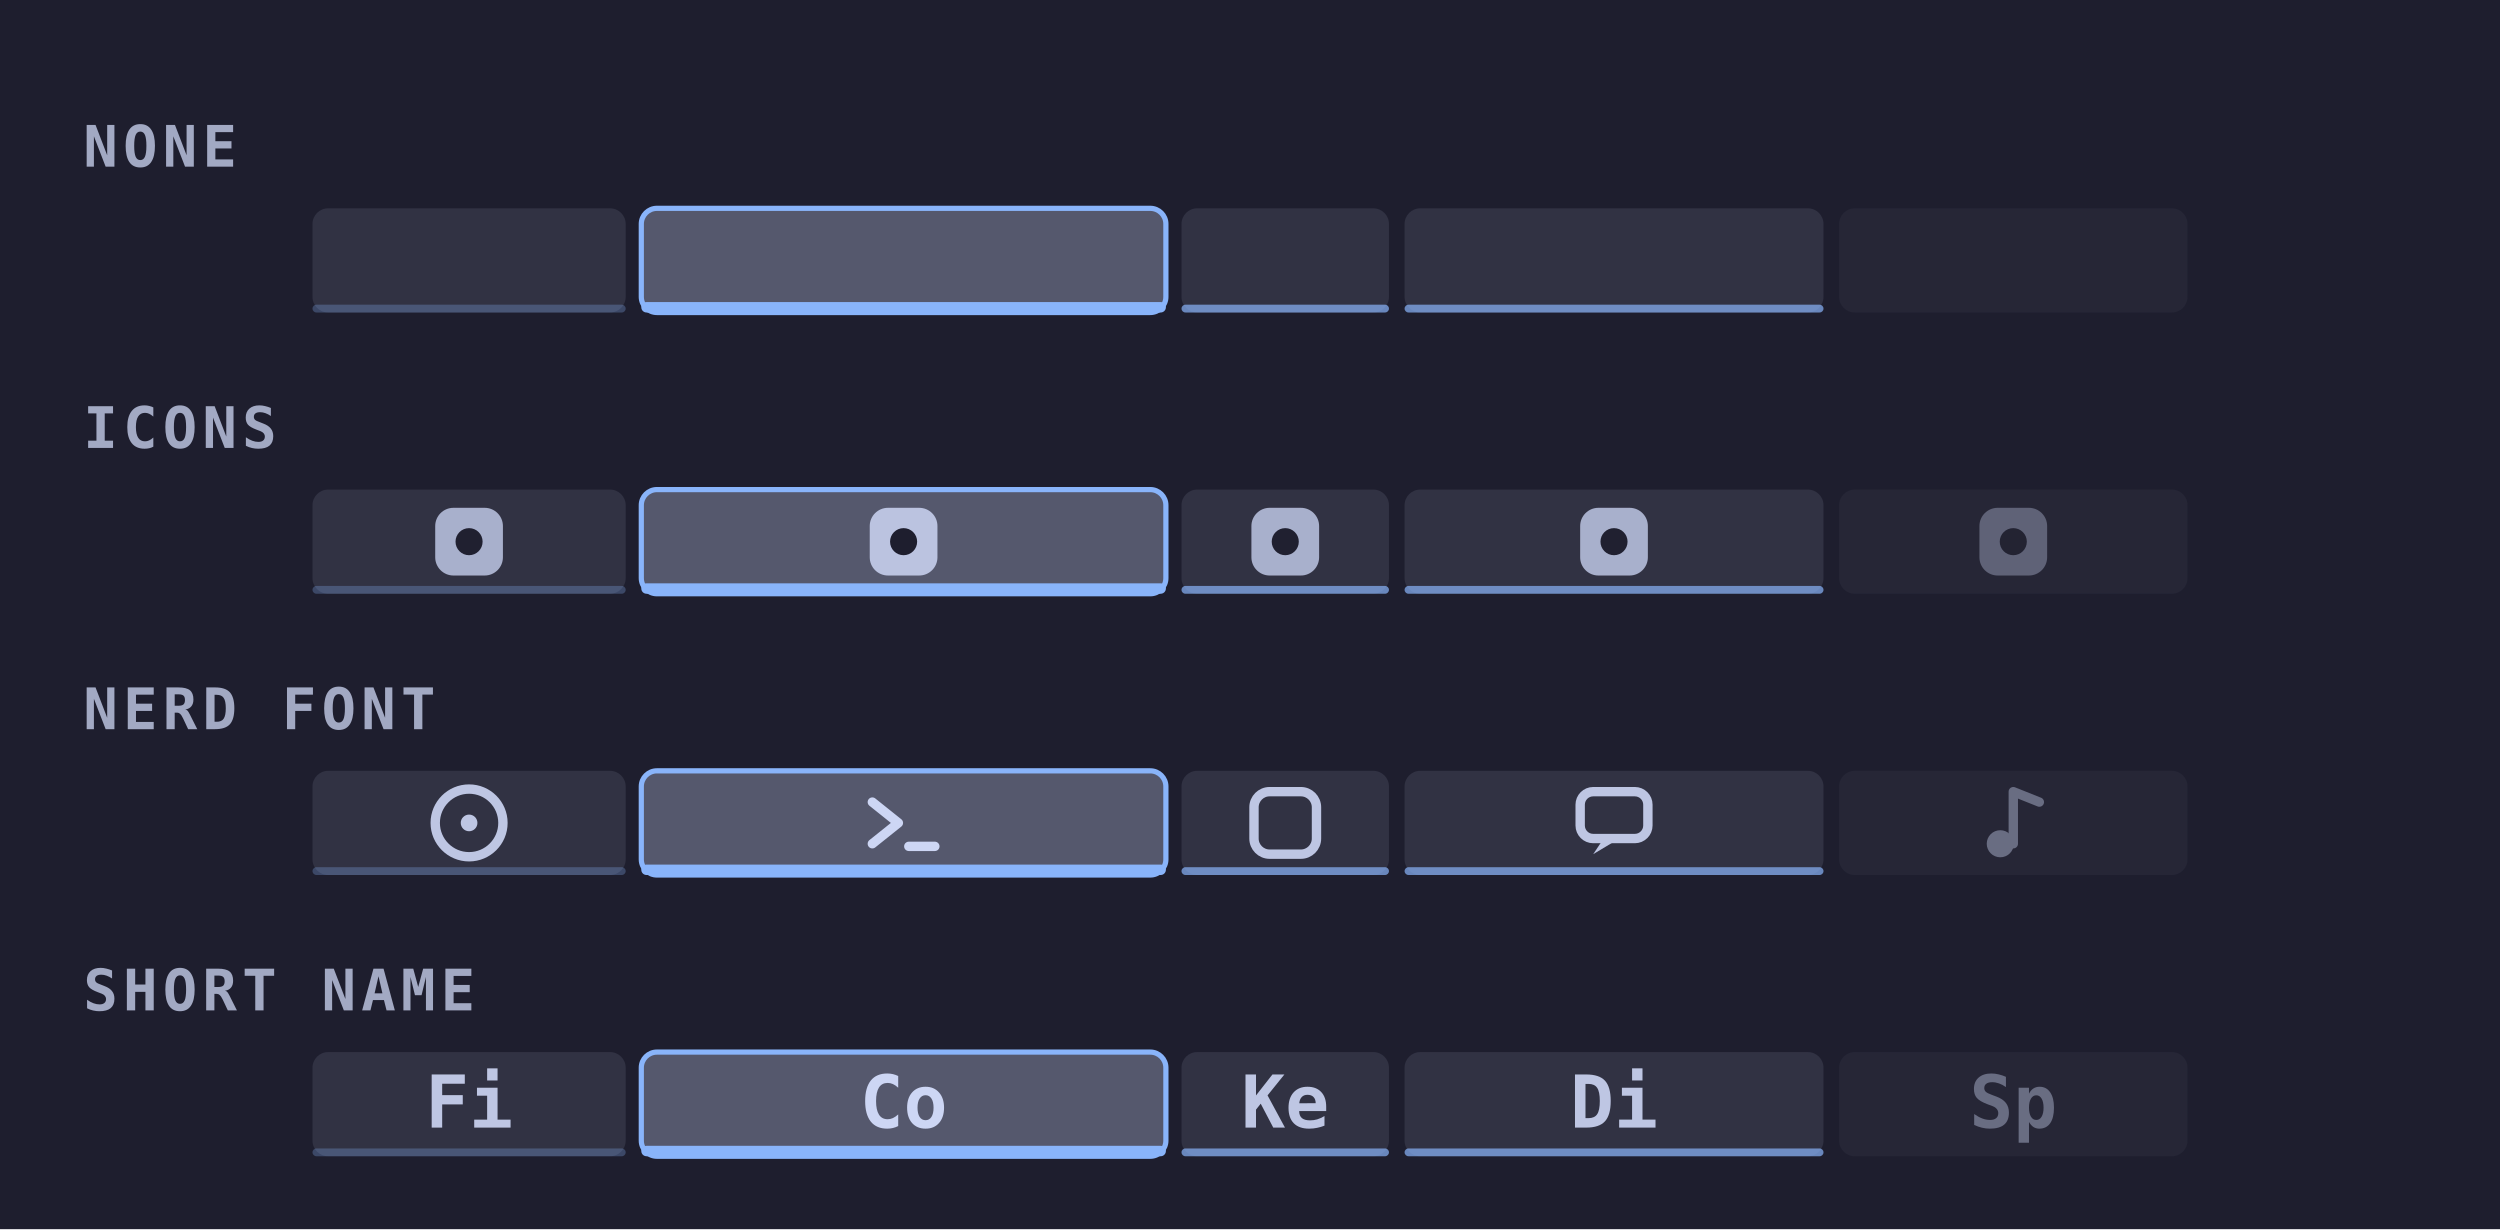
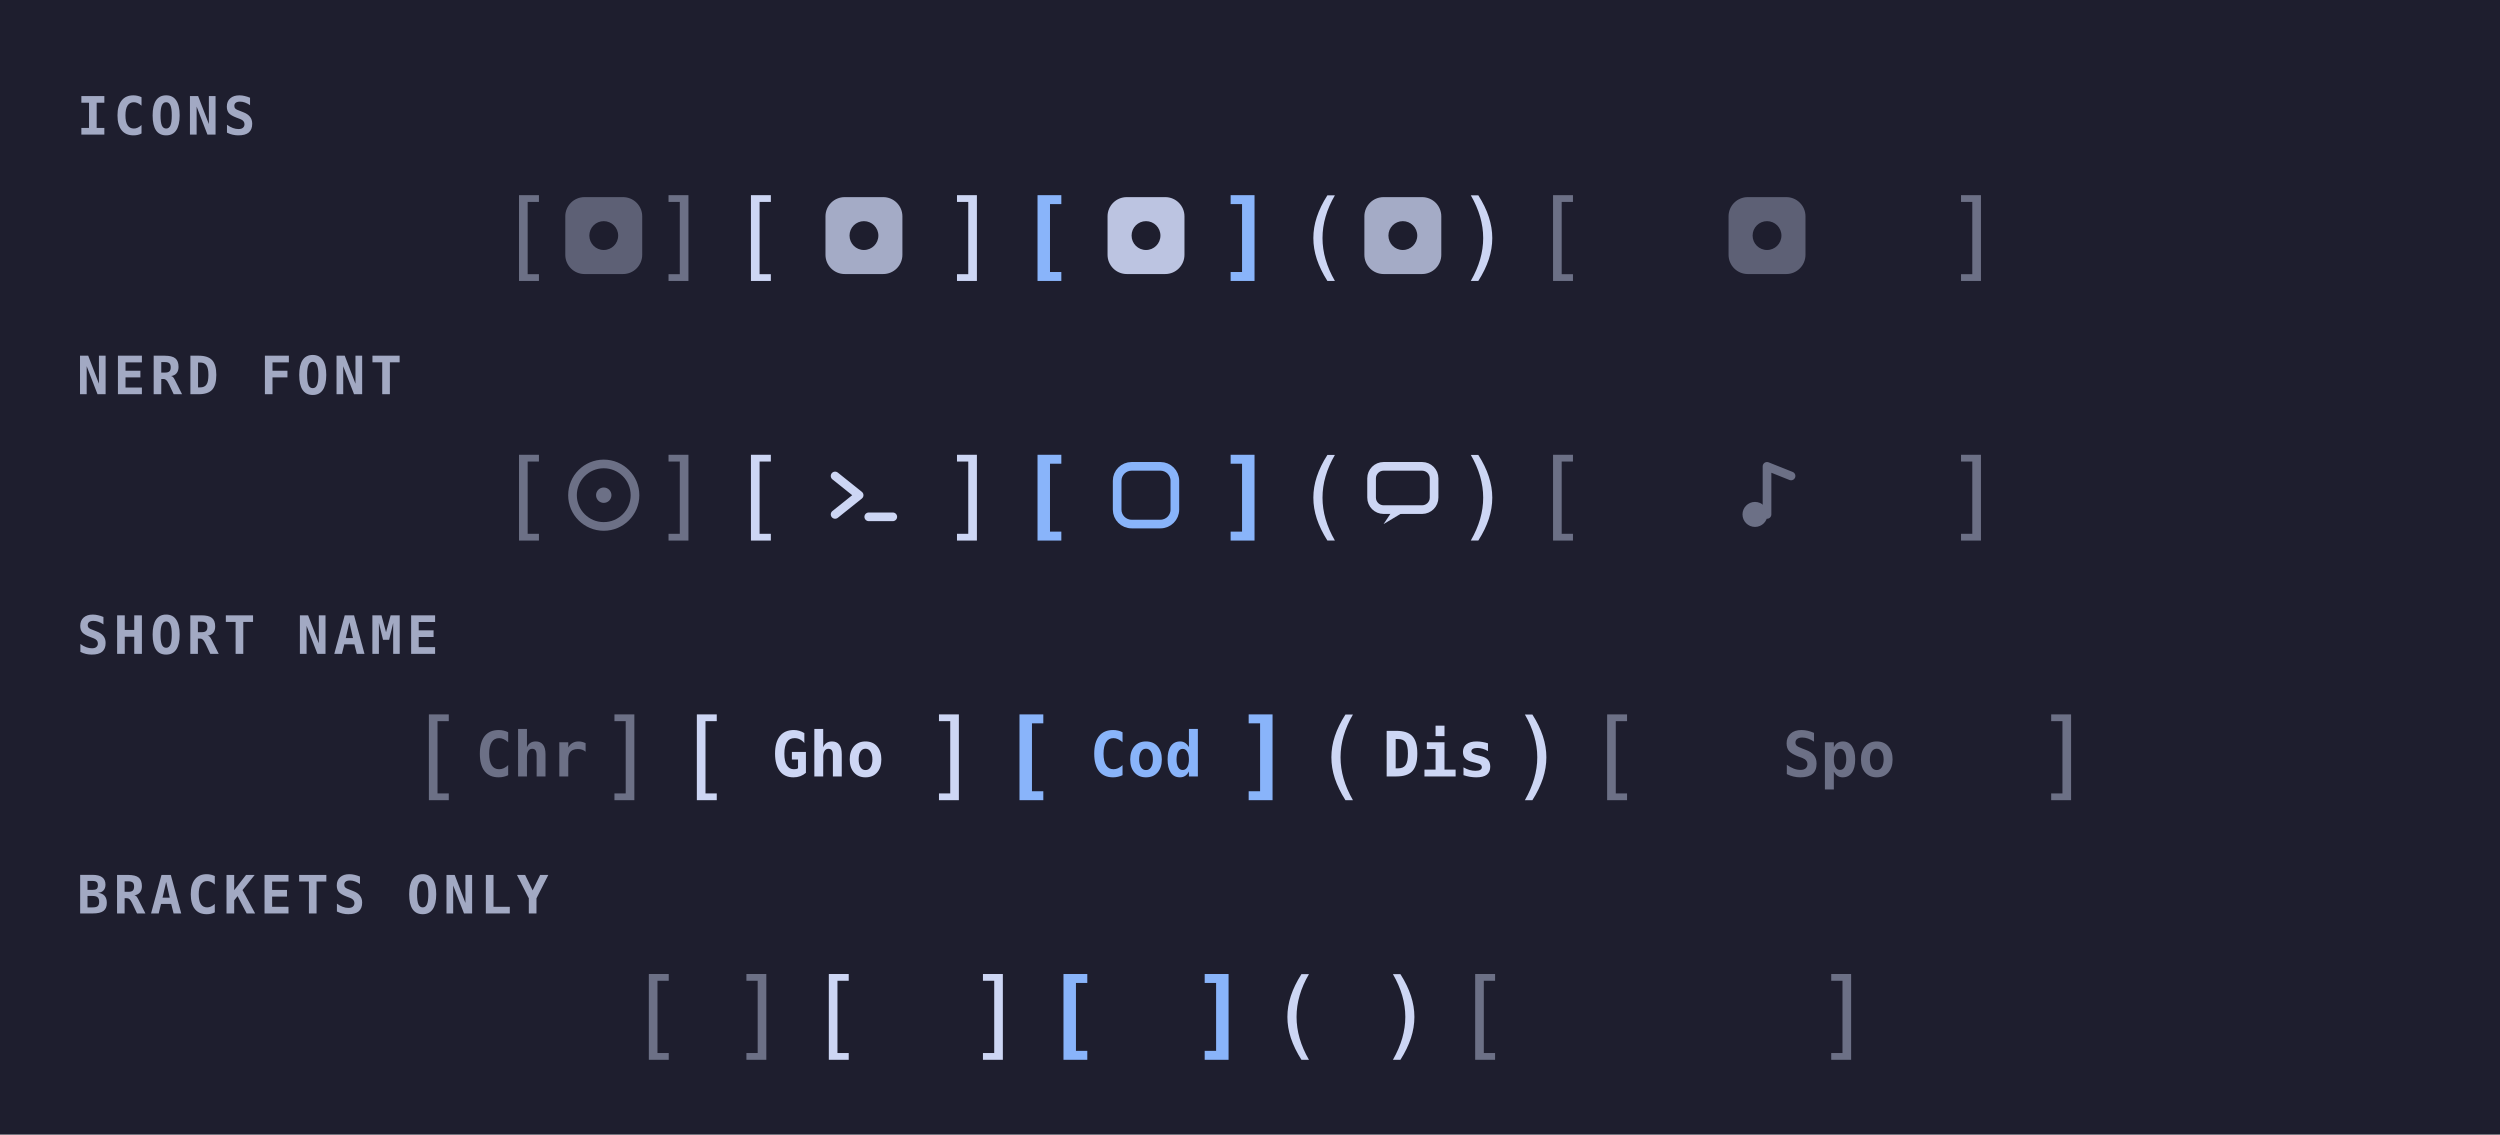
- <svg xmlns="http://www.w3.org/2000/svg" width="480" height="236" viewBox="0 0 480 236" font-family="monospace">
-   <rect width="480" height="236" fill="#1e1e2e" />
-   <text x="16" y="32" font-size="11" fill="rgba(205,214,244,0.750)" font-weight="700" letter-spacing="1">NONE</text>
-   <rect x="60.00" y="40.00" width="60.13" height="20" rx="3" fill="rgba(205,214,244,0.110)" stroke="none" stroke-width="0" opacity="1.00" />
-   <rect x="60.00" y="58.50" width="60.13" height="1.5" rx="0.75" fill="#89b4fa" opacity="0.28" />
-   <rect x="123.13" y="40.00" width="100.72" height="20" rx="3" fill="rgba(205,214,244,0.320)" stroke="#89b4fa" stroke-width="1" opacity="1.00" />
-   <rect x="123.13" y="58.00" width="100.72" height="2" rx="1.00" fill="#89b4fa" opacity="1.00" />
-   <rect x="226.85" y="40.00" width="39.83" height="20" rx="3" fill="rgba(205,214,244,0.110)" stroke="none" stroke-width="0" opacity="1.00" />
-   <rect x="226.85" y="58.50" width="39.83" height="1.5" rx="0.75" fill="#89b4fa" opacity="0.70" />
-   <rect x="269.68" y="40.00" width="80.43" height="20" rx="3" fill="rgba(205,214,244,0.110)" stroke="none" stroke-width="0" opacity="1.00" />
-   <rect x="269.68" y="58.50" width="80.43" height="1.5" rx="0.75" fill="#89b4fa" opacity="0.70" />
-   <rect x="353.11" y="40.00" width="66.89" height="20" rx="3" fill="rgba(205,214,244,0.110)" stroke="none" stroke-width="0" opacity="0.40" />
-   <text x="16" y="86" font-size="11" fill="rgba(205,214,244,0.750)" font-weight="700" letter-spacing="1">ICONS</text>
-   <rect x="60.00" y="94.00" width="60.13" height="20" rx="3" fill="rgba(205,214,244,0.110)" stroke="none" stroke-width="0" opacity="1.00" />
-   <rect x="60.00" y="112.50" width="60.13" height="1.5" rx="0.75" fill="#89b4fa" opacity="0.28" />
-   <g opacity="0.90">
-     <rect x="83.56" y="97.50" width="13" height="13" rx="3.5" fill="rgba(205,214,244,0.850)" />
-     <circle cx="90.06" cy="104.00" r="2.6" fill="#1e1e2e" />
+ <svg xmlns="http://www.w3.org/2000/svg" width="520" height="236" viewBox="0 0 520 236" font-family="monospace">
+   <rect width="520" height="236" fill="#1e1e2e" />
+   <text x="16" y="28" font-size="11" fill="rgba(205,214,244,0.750)" font-weight="700" letter-spacing="1">ICONS</text>
+   <text x="109.46" y="55.80" text-anchor="middle" font-size="20" fill="#6c7086">[</text>
+   <text x="141.70" y="55.80" text-anchor="middle" font-size="20" fill="#6c7086">]</text>
+   <g opacity="0.40">
+     <rect x="117.58" y="41.00" width="16" height="16" rx="4" fill="rgba(205,214,244,0.900)" />
+     <circle cx="125.58" cy="49.00" r="3" fill="#1e1e2e" />
  </g>
-   <rect x="123.13" y="94.00" width="100.72" height="20" rx="3" fill="rgba(205,214,244,0.320)" stroke="#89b4fa" stroke-width="1" opacity="1.00" />
-   <rect x="123.13" y="112.00" width="100.72" height="2" rx="1.00" fill="#89b4fa" opacity="1.00" />
+   <text x="157.70" y="55.80" text-anchor="middle" font-size="20" fill="#cdd6f4">[</text>
+   <text x="201.70" y="55.80" text-anchor="middle" font-size="20" fill="#cdd6f4">]</text>
+   <g opacity="0.85">
+     <rect x="171.70" y="41.00" width="16" height="16" rx="4" fill="rgba(205,214,244,0.900)" />
+     <circle cx="179.70" cy="49.00" r="3" fill="#1e1e2e" />
+   </g>
+   <text x="217.70" y="55.80" text-anchor="middle" font-size="20" font-weight="700" fill="#89b4fa">[</text>
+   <text x="259.04" y="55.80" text-anchor="middle" font-size="20" font-weight="700" fill="#89b4fa">]</text>
  <g opacity="1.00">
-     <rect x="166.99" y="97.50" width="13" height="13" rx="3.5" fill="rgba(205,214,244,0.850)" />
-     <circle cx="173.49" cy="104.00" r="2.6" fill="#1e1e2e" />
+     <rect x="230.37" y="41.00" width="16" height="16" rx="4" fill="rgba(205,214,244,0.900)" />
+     <circle cx="238.37" cy="49.00" r="3" fill="#1e1e2e" />
  </g>
-   <rect x="226.85" y="94.00" width="39.83" height="20" rx="3" fill="rgba(205,214,244,0.110)" stroke="none" stroke-width="0" opacity="1.00" />
-   <rect x="226.85" y="112.50" width="39.83" height="1.5" rx="0.75" fill="#89b4fa" opacity="0.70" />
-   <g opacity="0.90">
-     <rect x="240.27" y="97.50" width="13" height="13" rx="3.5" fill="rgba(205,214,244,0.850)" />
-     <circle cx="246.77" cy="104.00" r="2.6" fill="#1e1e2e" />
+   <text x="275.04" y="55.80" text-anchor="middle" font-size="20" fill="#cdd6f4">(</text>
+   <text x="308.54" y="55.80" text-anchor="middle" font-size="20" fill="#cdd6f4">)</text>
+   <g opacity="0.85">
+     <rect x="283.79" y="41.00" width="16" height="16" rx="4" fill="rgba(205,214,244,0.900)" />
+     <circle cx="291.79" cy="49.00" r="3" fill="#1e1e2e" />
  </g>
-   <rect x="269.68" y="94.00" width="80.43" height="20" rx="3" fill="rgba(205,214,244,0.110)" stroke="none" stroke-width="0" opacity="1.00" />
-   <rect x="269.68" y="112.50" width="80.43" height="1.5" rx="0.75" fill="#89b4fa" opacity="0.70" />
-   <g opacity="0.90">
-     <rect x="303.39" y="97.50" width="13" height="13" rx="3.5" fill="rgba(205,214,244,0.850)" />
-     <circle cx="309.89" cy="104.00" r="2.6" fill="#1e1e2e" />
+   <text x="324.54" y="55.80" text-anchor="middle" font-size="20" fill="#6c7086">[</text>
+   <text x="410.54" y="55.80" text-anchor="middle" font-size="20" fill="#6c7086">]</text>
+   <g opacity="0.40">
+     <rect x="359.54" y="41.00" width="16" height="16" rx="4" fill="rgba(205,214,244,0.900)" />
+     <circle cx="367.54" cy="49.00" r="3" fill="#1e1e2e" />
  </g>
-   <rect x="353.11" y="94.00" width="66.89" height="20" rx="3" fill="rgba(205,214,244,0.110)" stroke="none" stroke-width="0" opacity="0.40" />
-   <g opacity="0.40">
-     <rect x="380.05" y="97.50" width="13" height="13" rx="3.5" fill="rgba(205,214,244,0.850)" />
-     <circle cx="386.55" cy="104.00" r="2.6" fill="#1e1e2e" />
+   <text x="16" y="82" font-size="11" fill="rgba(205,214,244,0.750)" font-weight="700" letter-spacing="1">NERD FONT</text>
+   <text x="109.46" y="109.80" text-anchor="middle" font-size="20" fill="#6c7086">[</text>
+   <text x="141.70" y="109.80" text-anchor="middle" font-size="20" fill="#6c7086">]</text>
+   <g fill="none" stroke="#6c7086" stroke-width="1.8" stroke-linecap="round" stroke-linejoin="round">
+     <circle cx="125.58" cy="103.0" r="6.5" />
+     <circle cx="125.58" cy="103.0" r="1.6" fill="#6c7086" stroke="none" />
  </g>
-   <text x="16" y="140" font-size="11" fill="rgba(205,214,244,0.750)" font-weight="700" letter-spacing="1">NERD FONT</text>
-   <rect x="60.00" y="148.00" width="60.13" height="20" rx="3" fill="rgba(205,214,244,0.110)" stroke="none" stroke-width="0" opacity="1.00" />
-   <rect x="60.00" y="166.50" width="60.13" height="1.5" rx="0.75" fill="#89b4fa" opacity="0.28" />
-   <g fill="none" stroke="#cdd6f4" stroke-width="1.8" stroke-linecap="round" stroke-linejoin="round" opacity="0.90">
-     <circle cx="90.064" cy="158.0" r="6.5" />
-     <circle cx="90.064" cy="158.0" r="1.6" fill="#cdd6f4" stroke="none" />
+   <text x="157.70" y="109.80" text-anchor="middle" font-size="20" fill="#cdd6f4">[</text>
+   <text x="201.70" y="109.80" text-anchor="middle" font-size="20" fill="#cdd6f4">]</text>
+   <g fill="none" stroke="#cdd6f4" stroke-width="1.8" stroke-linecap="round" stroke-linejoin="round">
+     <path d="M173.7 99.0 L178.7 103.0 L173.7 107.0" />
+     <path d="M180.7 107.5 L185.7 107.5" />
  </g>
-   <rect x="123.13" y="148.00" width="100.72" height="20" rx="3" fill="rgba(205,214,244,0.320)" stroke="#89b4fa" stroke-width="1" opacity="1.00" />
-   <rect x="123.13" y="166.00" width="100.72" height="2" rx="1.00" fill="#89b4fa" opacity="1.00" />
-   <g fill="none" stroke="#cdd6f4" stroke-width="1.8" stroke-linecap="round" stroke-linejoin="round" opacity="1.00">
-     <path d="M167.489 154.0 L172.489 158.0 L167.489 162.0" />
-     <path d="M174.489 162.5 L179.489 162.5" />
+   <text x="217.70" y="109.80" text-anchor="middle" font-size="20" font-weight="700" fill="#89b4fa">[</text>
+   <text x="259.04" y="109.80" text-anchor="middle" font-size="20" font-weight="700" fill="#89b4fa">]</text>
+   <g fill="none" stroke="#89b4fa" stroke-width="1.8" stroke-linecap="round" stroke-linejoin="round">
+     <rect x="232.37" y="97.0" width="12" height="12" rx="3" />
  </g>
-   <rect x="226.85" y="148.00" width="39.83" height="20" rx="3" fill="rgba(205,214,244,0.110)" stroke="none" stroke-width="0" opacity="1.00" />
-   <rect x="226.85" y="166.50" width="39.83" height="1.5" rx="0.75" fill="#89b4fa" opacity="0.70" />
-   <g fill="none" stroke="#cdd6f4" stroke-width="1.8" stroke-linecap="round" stroke-linejoin="round" opacity="0.90">
-     <rect x="240.766" y="152.0" width="12" height="12" rx="3" />
+   <text x="275.04" y="109.80" text-anchor="middle" font-size="20" fill="#cdd6f4">(</text>
+   <text x="308.54" y="109.80" text-anchor="middle" font-size="20" fill="#cdd6f4">)</text>
+   <g fill="none" stroke="#cdd6f4" stroke-width="1.8" stroke-linecap="round" stroke-linejoin="round">
+     <rect x="285.29" y="97.0" width="13" height="9" rx="2.5" />
+     <path d="M289.79 106.0 L287.79 109.0 L292.79 106.0" fill="#cdd6f4" stroke="none" />
  </g>
-   <rect x="269.68" y="148.00" width="80.43" height="20" rx="3" fill="rgba(205,214,244,0.110)" stroke="none" stroke-width="0" opacity="1.00" />
-   <rect x="269.68" y="166.50" width="80.43" height="1.5" rx="0.75" fill="#89b4fa" opacity="0.70" />
-   <g fill="none" stroke="#cdd6f4" stroke-width="1.8" stroke-linecap="round" stroke-linejoin="round" opacity="0.90">
-     <rect x="303.394" y="152.0" width="13" height="9" rx="2.5" />
-     <path d="M307.894 161.0 L305.894 164.0 L310.894 161.0" fill="#cdd6f4" stroke="none" />
+   <text x="324.54" y="109.80" text-anchor="middle" font-size="20" fill="#6c7086">[</text>
+   <text x="410.54" y="109.80" text-anchor="middle" font-size="20" fill="#6c7086">]</text>
+   <g fill="none" stroke="#6c7086" stroke-width="1.8" stroke-linecap="round" stroke-linejoin="round">
+     <circle cx="365.04" cy="107.0" r="2.6" fill="#6c7086" stroke="none" />
+     <path d="M367.54 107.0 L367.54 97.0 L372.54 99.0" />
  </g>
-   <rect x="353.11" y="148.00" width="66.89" height="20" rx="3" fill="rgba(205,214,244,0.110)" stroke="none" stroke-width="0" opacity="0.40" />
-   <g fill="none" stroke="#cdd6f4" stroke-width="1.8" stroke-linecap="round" stroke-linejoin="round" opacity="0.40">
-     <circle cx="384.053" cy="162.0" r="2.6" fill="#cdd6f4" stroke="none" />
-     <path d="M386.553 162.0 L386.553 152.0 L391.553 154.0" />
-   </g>
-   <text x="16" y="194" font-size="11" fill="rgba(205,214,244,0.750)" font-weight="700" letter-spacing="1">SHORT NAME</text>
-   <rect x="60.00" y="202.00" width="60.13" height="20" rx="3" fill="rgba(205,214,244,0.110)" stroke="none" stroke-width="0" opacity="1.00" />
-   <rect x="60.00" y="220.50" width="60.13" height="1.5" rx="0.75" fill="#89b4fa" opacity="0.28" />
-   <text x="90.06" y="216.50" text-anchor="middle" font-family="monospace" font-size="14" font-weight="700" fill="#cdd6f4" opacity="0.90">Fi</text>
-   <rect x="123.13" y="202.00" width="100.72" height="20" rx="3" fill="rgba(205,214,244,0.320)" stroke="#89b4fa" stroke-width="1" opacity="1.00" />
-   <rect x="123.13" y="220.00" width="100.72" height="2" rx="1.00" fill="#89b4fa" opacity="1.00" />
-   <text x="173.49" y="216.50" text-anchor="middle" font-family="monospace" font-size="14" font-weight="700" fill="#cdd6f4" opacity="1.00">Co</text>
-   <rect x="226.85" y="202.00" width="39.83" height="20" rx="3" fill="rgba(205,214,244,0.110)" stroke="none" stroke-width="0" opacity="1.00" />
-   <rect x="226.85" y="220.50" width="39.83" height="1.5" rx="0.75" fill="#89b4fa" opacity="0.70" />
-   <text x="246.77" y="216.50" text-anchor="middle" font-family="monospace" font-size="14" font-weight="700" fill="#cdd6f4" opacity="0.90">Ke</text>
-   <rect x="269.68" y="202.00" width="80.43" height="20" rx="3" fill="rgba(205,214,244,0.110)" stroke="none" stroke-width="0" opacity="1.00" />
-   <rect x="269.68" y="220.50" width="80.43" height="1.5" rx="0.75" fill="#89b4fa" opacity="0.70" />
-   <text x="309.89" y="216.50" text-anchor="middle" font-family="monospace" font-size="14" font-weight="700" fill="#cdd6f4" opacity="0.90">Di</text>
-   <rect x="353.11" y="202.00" width="66.89" height="20" rx="3" fill="rgba(205,214,244,0.110)" stroke="none" stroke-width="0" opacity="0.40" />
-   <text x="386.55" y="216.50" text-anchor="middle" font-family="monospace" font-size="14" font-weight="700" fill="#cdd6f4" opacity="0.40">Sp</text>
+   <text x="16" y="136" font-size="11" fill="rgba(205,214,244,0.750)" font-weight="700" letter-spacing="1">SHORT NAME</text>
+   <text x="90.71" y="163.80" text-anchor="middle" font-size="20" fill="#6c7086">[</text>
+   <text x="130.45" y="163.80" text-anchor="middle" font-size="20" fill="#6c7086">]</text>
+   <text x="110.58" y="161.50" text-anchor="middle" font-size="13" font-weight="700" fill="#6c7086">Chr</text>
+   <text x="146.45" y="163.80" text-anchor="middle" font-size="20" fill="#cdd6f4">[</text>
+   <text x="197.95" y="163.80" text-anchor="middle" font-size="20" fill="#cdd6f4">]</text>
+   <text x="172.20" y="161.50" text-anchor="middle" font-size="13" font-weight="700" fill="#cdd6f4">Gho</text>
+   <text x="213.95" y="163.80" text-anchor="middle" font-size="20" font-weight="700" fill="#89b4fa">[</text>
+   <text x="262.79" y="163.80" text-anchor="middle" font-size="20" font-weight="700" fill="#89b4fa">]</text>
+   <text x="238.37" y="161.50" text-anchor="middle" font-size="13" font-weight="700" fill="#89b4fa">Cod</text>
+   <text x="278.79" y="163.80" text-anchor="middle" font-size="20" fill="#cdd6f4">(</text>
+   <text x="319.79" y="163.80" text-anchor="middle" font-size="20" fill="#cdd6f4">)</text>
+   <text x="299.29" y="161.50" text-anchor="middle" font-size="13" font-weight="700" fill="#cdd6f4">Dis</text>
+   <text x="335.79" y="163.80" text-anchor="middle" font-size="20" fill="#6c7086">[</text>
+   <text x="429.29" y="163.80" text-anchor="middle" font-size="20" fill="#6c7086">]</text>
+   <text x="382.54" y="161.50" text-anchor="middle" font-size="13" font-weight="700" fill="#6c7086">Spo</text>
+   <text x="16" y="190" font-size="11" fill="rgba(205,214,244,0.750)" font-weight="700" letter-spacing="1">BRACKETS ONLY</text>
+   <text x="136.46" y="217.80" text-anchor="middle" font-size="20" fill="#6c7086">[</text>
+   <text x="157.90" y="217.80" text-anchor="middle" font-size="20" fill="#6c7086">]</text>
+   <text x="173.90" y="217.80" text-anchor="middle" font-size="20" fill="#cdd6f4">[</text>
+   <text x="207.10" y="217.80" text-anchor="middle" font-size="20" fill="#cdd6f4">]</text>
+   <text x="223.10" y="217.80" text-anchor="middle" font-size="20" font-weight="700" fill="#89b4fa">[</text>
+   <text x="253.64" y="217.80" text-anchor="middle" font-size="20" font-weight="700" fill="#89b4fa">]</text>
+   <text x="269.64" y="217.80" text-anchor="middle" font-size="20" fill="#cdd6f4">(</text>
+   <text x="292.34" y="217.80" text-anchor="middle" font-size="20" fill="#cdd6f4">)</text>
+   <text x="308.34" y="217.80" text-anchor="middle" font-size="20" fill="#6c7086">[</text>
+   <text x="383.54" y="217.80" text-anchor="middle" font-size="20" fill="#6c7086">]</text>
</svg>
